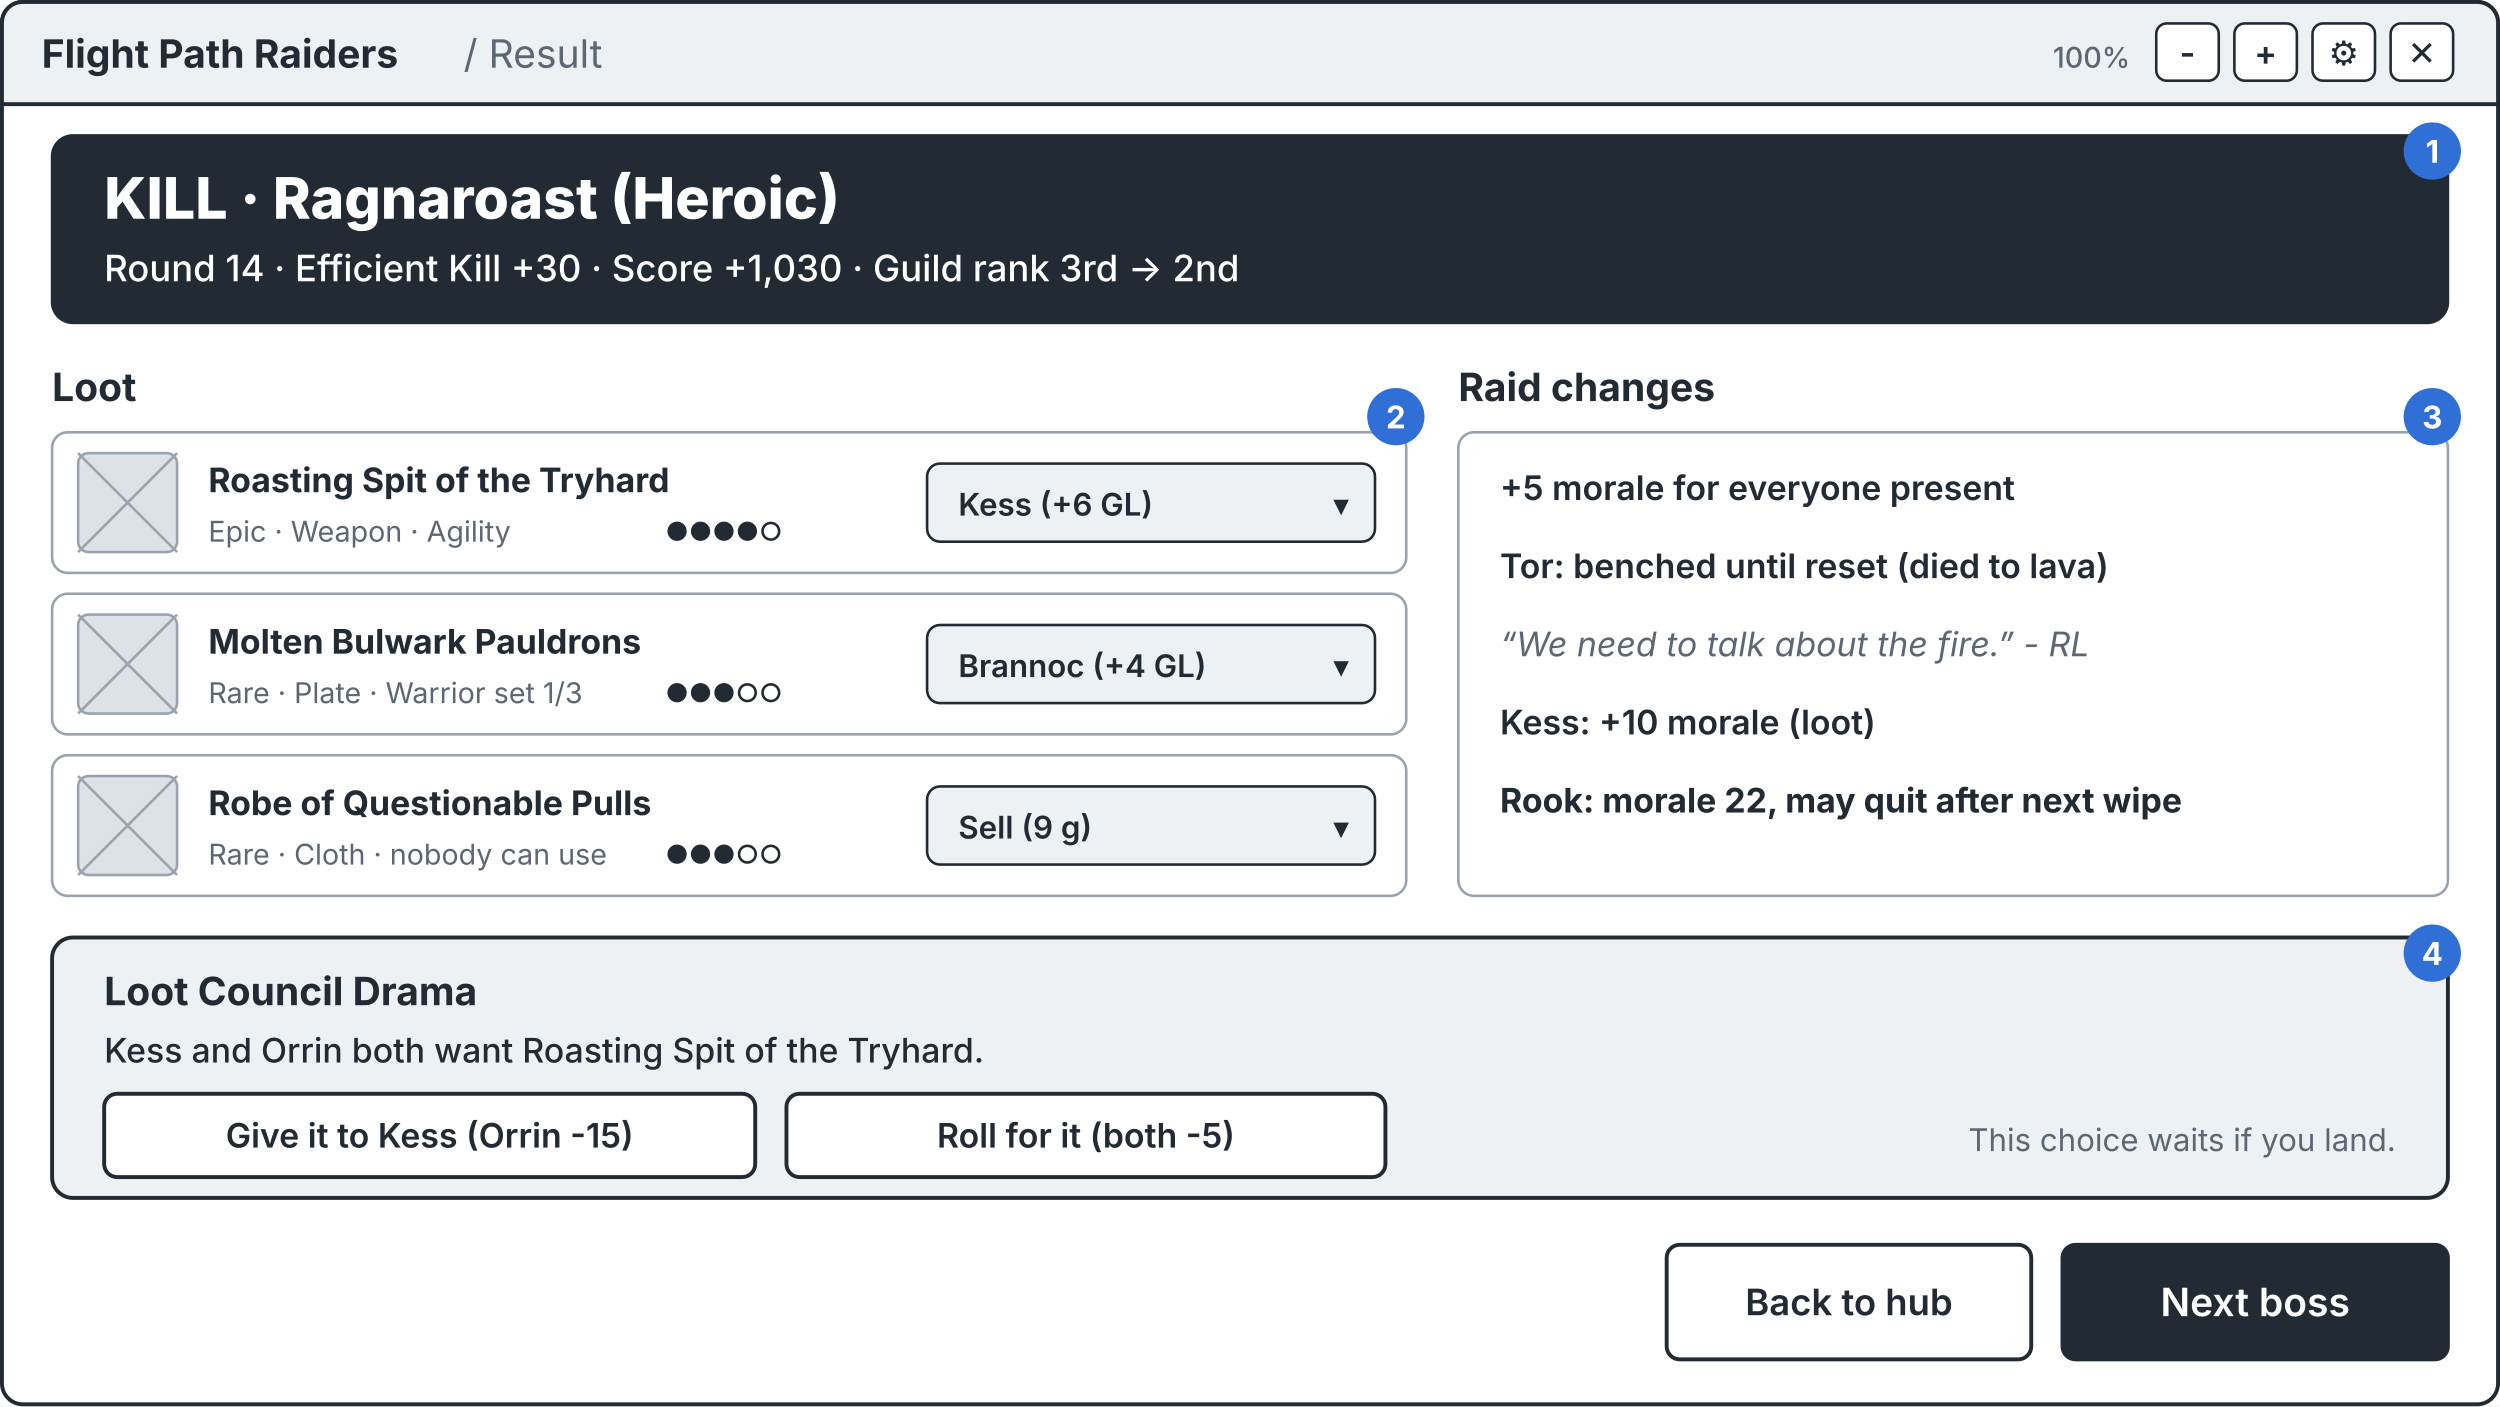
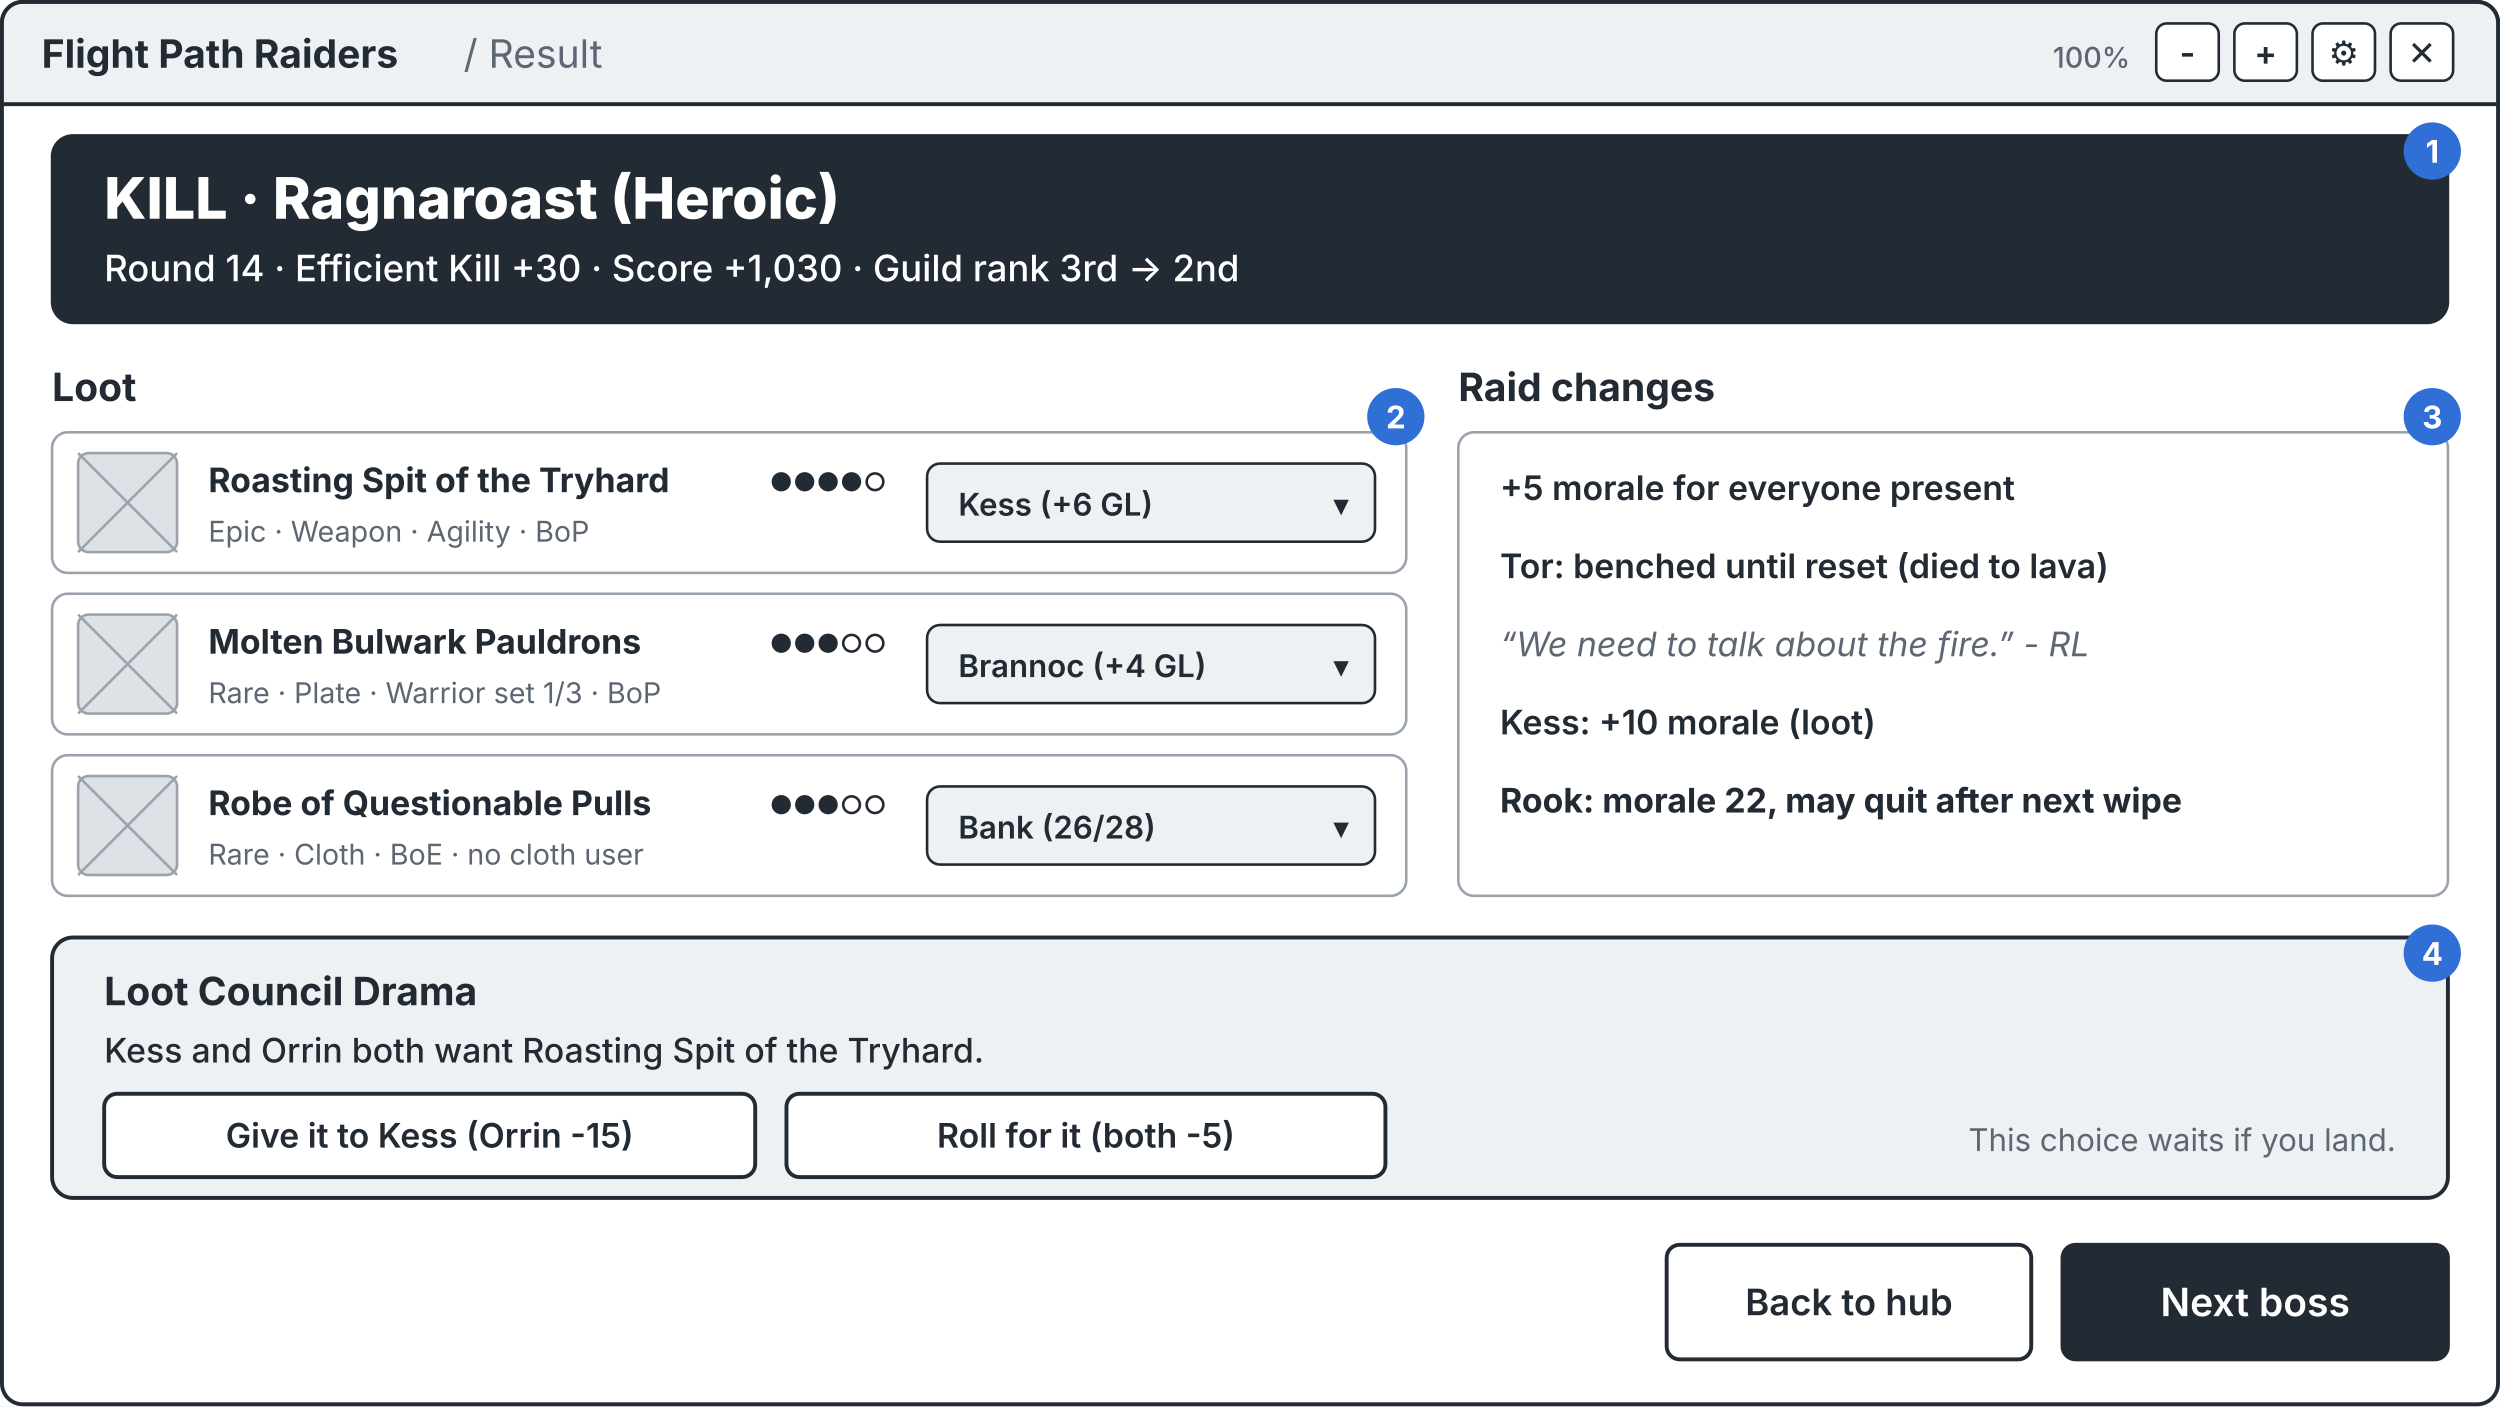
<svg xmlns="http://www.w3.org/2000/svg" viewBox="0 0 960 540" width="960" height="540" role="img" aria-label="Results">
  <rect width="960" height="540" fill="#ffffff" />
  <rect x="0.75" y="0.75" width="958.5" height="538.5" rx="8" fill="#ffffff" stroke="#222a33" stroke-width="1.5" />
  <path d="M0.75 40 V8.75 a8 8 0 0 1 8 -8 H951.25 a8 8 0 0 1 8 8 V40 Z" fill="#eef1f4" stroke="#222a33" stroke-width="1.5" />
  <text x="16" y="26" font-family="Inter, Arial, Helvetica, sans-serif" font-size="15" font-weight="700" fill="#222a33" text-anchor="start">Flight Path Raiders</text>
  <text x="178" y="26" font-family="Inter, Arial, Helvetica, sans-serif" font-size="15" font-weight="400" fill="#5d6773" text-anchor="start">/  Result</text>
  <rect x="828" y="9" width="24" height="22" rx="4" fill="#ffffff" stroke="#222a33" stroke-width="1" />
  <text x="840" y="25" font-family="Inter, Arial, Helvetica, sans-serif" font-size="13" font-weight="600" fill="#222a33" text-anchor="middle">-</text>
  <rect x="858" y="9" width="24" height="22" rx="4" fill="#ffffff" stroke="#222a33" stroke-width="1" />
  <text x="870" y="25" font-family="Inter, Arial, Helvetica, sans-serif" font-size="13" font-weight="600" fill="#222a33" text-anchor="middle">+</text>
  <rect x="888" y="9" width="24" height="22" rx="4" fill="#ffffff" stroke="#222a33" stroke-width="1" />
  <text x="900" y="25" font-family="Inter, Arial, Helvetica, sans-serif" font-size="13" font-weight="600" fill="#222a33" text-anchor="middle">⚙</text>
  <rect x="918" y="9" width="24" height="22" rx="4" fill="#ffffff" stroke="#222a33" stroke-width="1" />
  <text x="930" y="25" font-family="Inter, Arial, Helvetica, sans-serif" font-size="13" font-weight="600" fill="#222a33" text-anchor="middle">✕</text>
  <text x="818" y="26" font-family="Inter, Arial, Helvetica, sans-serif" font-size="11" font-weight="500" fill="#5d6773" text-anchor="end">100%</text>
  <rect x="20" y="52" width="920" height="72" rx="8" fill="#222a33" stroke="#222a33" stroke-width="1" />
  <text x="40" y="84" font-family="Inter, Arial, Helvetica, sans-serif" font-size="22" font-weight="800" fill="#ffffff" text-anchor="start">KILL  ·  Ragnaroast (Heroic)</text>
  <text x="40" y="108" font-family="Inter, Arial, Helvetica, sans-serif" font-size="14" font-weight="500" fill="#ffffff" text-anchor="start">Round 14  ·  Efficient Kill +30  ·  Score +1,030  ·  Guild rank 3rd → 2nd</text>
  <circle cx="934" cy="58" r="11" fill="#2f6fd6" />
  <text x="934" y="62.5" font-family="Inter, Arial, Helvetica, sans-serif" font-size="12" font-weight="700" fill="#ffffff" text-anchor="middle">1</text>
  <text x="20" y="154" font-family="Inter, Arial, Helvetica, sans-serif" font-size="15" font-weight="700" fill="#222a33" text-anchor="start">Loot</text>
  <rect x="20" y="166" width="520" height="54" rx="6" fill="#ffffff" stroke="#9aa3ad" stroke-width="1" />
  <rect x="30" y="174" width="38" height="38" rx="4" fill="#dde2e7" stroke="#9aa3ad" stroke-width="1" />
  <line x1="30" y1="174" x2="68" y2="212" stroke="#9aa3ad" stroke-width="1" />
  <line x1="68" y1="174" x2="30" y2="212" stroke="#9aa3ad" stroke-width="1" />
  <text x="80" y="189" font-family="Inter, Arial, Helvetica, sans-serif" font-size="13" font-weight="700" fill="#222a33" text-anchor="start">Roasting Spit of the Tryhard</text>
-   <text x="80" y="208" font-family="Inter, Arial, Helvetica, sans-serif" font-size="11" font-weight="400" fill="#5d6773" text-anchor="start">Epic · Weapon · Agility</text>
-   <circle cx="260" cy="204" r="3.2" fill="#222a33" stroke="#222a33" stroke-width="1" />
-   <circle cx="269" cy="204" r="3.2" fill="#222a33" stroke="#222a33" stroke-width="1" />
-   <circle cx="278" cy="204" r="3.2" fill="#222a33" stroke="#222a33" stroke-width="1" />
-   <circle cx="287" cy="204" r="3.2" fill="#222a33" stroke="#222a33" stroke-width="1" />
-   <circle cx="296" cy="204" r="3.2" fill="#ffffff" stroke="#222a33" stroke-width="1" />
+   <text x="80" y="208" font-family="Inter, Arial, Helvetica, sans-serif" font-size="11" font-weight="400" fill="#5d6773" text-anchor="start">Epic · Weapon · Agility · BoP</text>
+   <circle cx="300" cy="185" r="3.2" fill="#222a33" stroke="#222a33" stroke-width="1" />
+   <circle cx="309" cy="185" r="3.2" fill="#222a33" stroke="#222a33" stroke-width="1" />
+   <circle cx="318" cy="185" r="3.2" fill="#222a33" stroke="#222a33" stroke-width="1" />
+   <circle cx="327" cy="185" r="3.2" fill="#222a33" stroke="#222a33" stroke-width="1" />
+   <circle cx="336" cy="185" r="3.2" fill="#ffffff" stroke="#222a33" stroke-width="1" />
  <rect x="356" y="178" width="172" height="30" rx="5" fill="#eef1f4" stroke="#222a33" stroke-width="1" />
  <text x="368" y="198" font-family="Inter, Arial, Helvetica, sans-serif" font-size="12" font-weight="600" fill="#222a33" text-anchor="start">Kess (+6 GL)</text>
  <text x="518" y="198" font-family="Inter, Arial, Helvetica, sans-serif" font-size="12" font-weight="600" fill="#222a33" text-anchor="end">▾</text>
  <rect x="20" y="228" width="520" height="54" rx="6" fill="#ffffff" stroke="#9aa3ad" stroke-width="1" />
  <rect x="30" y="236" width="38" height="38" rx="4" fill="#dde2e7" stroke="#9aa3ad" stroke-width="1" />
  <line x1="30" y1="236" x2="68" y2="274" stroke="#9aa3ad" stroke-width="1" />
  <line x1="68" y1="236" x2="30" y2="274" stroke="#9aa3ad" stroke-width="1" />
  <text x="80" y="251" font-family="Inter, Arial, Helvetica, sans-serif" font-size="13" font-weight="700" fill="#222a33" text-anchor="start">Molten Bulwark Pauldrons</text>
-   <text x="80" y="270" font-family="Inter, Arial, Helvetica, sans-serif" font-size="11" font-weight="400" fill="#5d6773" text-anchor="start">Rare · Plate · Warrior set 1/3</text>
-   <circle cx="260" cy="266" r="3.2" fill="#222a33" stroke="#222a33" stroke-width="1" />
-   <circle cx="269" cy="266" r="3.2" fill="#222a33" stroke="#222a33" stroke-width="1" />
-   <circle cx="278" cy="266" r="3.2" fill="#222a33" stroke="#222a33" stroke-width="1" />
-   <circle cx="287" cy="266" r="3.2" fill="#ffffff" stroke="#222a33" stroke-width="1" />
-   <circle cx="296" cy="266" r="3.2" fill="#ffffff" stroke="#222a33" stroke-width="1" />
+   <text x="80" y="270" font-family="Inter, Arial, Helvetica, sans-serif" font-size="11" font-weight="400" fill="#5d6773" text-anchor="start">Rare · Plate · Warrior set 1/3 · BoP</text>
+   <circle cx="300" cy="247" r="3.2" fill="#222a33" stroke="#222a33" stroke-width="1" />
+   <circle cx="309" cy="247" r="3.2" fill="#222a33" stroke="#222a33" stroke-width="1" />
+   <circle cx="318" cy="247" r="3.2" fill="#222a33" stroke="#222a33" stroke-width="1" />
+   <circle cx="327" cy="247" r="3.2" fill="#ffffff" stroke="#222a33" stroke-width="1" />
+   <circle cx="336" cy="247" r="3.2" fill="#ffffff" stroke="#222a33" stroke-width="1" />
  <rect x="356" y="240" width="172" height="30" rx="5" fill="#eef1f4" stroke="#222a33" stroke-width="1" />
  <text x="368" y="260" font-family="Inter, Arial, Helvetica, sans-serif" font-size="12" font-weight="600" fill="#222a33" text-anchor="start">Brannoc (+4 GL)</text>
  <text x="518" y="260" font-family="Inter, Arial, Helvetica, sans-serif" font-size="12" font-weight="600" fill="#222a33" text-anchor="end">▾</text>
  <rect x="20" y="290" width="520" height="54" rx="6" fill="#ffffff" stroke="#9aa3ad" stroke-width="1" />
  <rect x="30" y="298" width="38" height="38" rx="4" fill="#dde2e7" stroke="#9aa3ad" stroke-width="1" />
  <line x1="30" y1="298" x2="68" y2="336" stroke="#9aa3ad" stroke-width="1" />
  <line x1="68" y1="298" x2="30" y2="336" stroke="#9aa3ad" stroke-width="1" />
  <text x="80" y="313" font-family="Inter, Arial, Helvetica, sans-serif" font-size="13" font-weight="700" fill="#222a33" text-anchor="start">Robe of Questionable Pulls</text>
-   <text x="80" y="332" font-family="Inter, Arial, Helvetica, sans-serif" font-size="11" font-weight="400" fill="#5d6773" text-anchor="start">Rare · Cloth · nobody can use</text>
-   <circle cx="260" cy="328" r="3.2" fill="#222a33" stroke="#222a33" stroke-width="1" />
-   <circle cx="269" cy="328" r="3.2" fill="#222a33" stroke="#222a33" stroke-width="1" />
-   <circle cx="278" cy="328" r="3.2" fill="#222a33" stroke="#222a33" stroke-width="1" />
-   <circle cx="287" cy="328" r="3.2" fill="#ffffff" stroke="#222a33" stroke-width="1" />
-   <circle cx="296" cy="328" r="3.2" fill="#ffffff" stroke="#222a33" stroke-width="1" />
+   <text x="80" y="332" font-family="Inter, Arial, Helvetica, sans-serif" font-size="11" font-weight="400" fill="#5d6773" text-anchor="start">Rare · Cloth · BoE · no cloth user</text>
+   <circle cx="300" cy="309" r="3.2" fill="#222a33" stroke="#222a33" stroke-width="1" />
+   <circle cx="309" cy="309" r="3.2" fill="#222a33" stroke="#222a33" stroke-width="1" />
+   <circle cx="318" cy="309" r="3.2" fill="#222a33" stroke="#222a33" stroke-width="1" />
+   <circle cx="327" cy="309" r="3.2" fill="#ffffff" stroke="#222a33" stroke-width="1" />
+   <circle cx="336" cy="309" r="3.2" fill="#ffffff" stroke="#222a33" stroke-width="1" />
  <rect x="356" y="302" width="172" height="30" rx="5" fill="#eef1f4" stroke="#222a33" stroke-width="1" />
-   <text x="368" y="322" font-family="Inter, Arial, Helvetica, sans-serif" font-size="12" font-weight="600" fill="#222a33" text-anchor="start">Sell  (9 g)</text>
+   <text x="368" y="322" font-family="Inter, Arial, Helvetica, sans-serif" font-size="12" font-weight="600" fill="#222a33" text-anchor="start">Bank  (26/28)</text>
  <text x="518" y="322" font-family="Inter, Arial, Helvetica, sans-serif" font-size="12" font-weight="600" fill="#222a33" text-anchor="end">▾</text>
  <circle cx="536" cy="160" r="11" fill="#2f6fd6" />
  <text x="536" y="164.5" font-family="Inter, Arial, Helvetica, sans-serif" font-size="12" font-weight="700" fill="#ffffff" text-anchor="middle">2</text>
  <text x="560" y="154" font-family="Inter, Arial, Helvetica, sans-serif" font-size="15" font-weight="700" fill="#222a33" text-anchor="start">Raid changes</text>
  <rect x="560" y="166" width="380" height="178" rx="6" fill="#ffffff" stroke="#9aa3ad" stroke-width="1" />
  <text x="576" y="192" font-family="Inter, Arial, Helvetica, sans-serif" font-size="13" font-weight="600" fill="#222a33" text-anchor="start">+5 morale for everyone present</text>
  <text x="576" y="222" font-family="Inter, Arial, Helvetica, sans-serif" font-size="13" font-weight="600" fill="#222a33" text-anchor="start">Tor: benched until reset (died to lava)</text>
  <text x="576" y="252" font-family="Inter, Arial, Helvetica, sans-serif" font-size="13" font-weight="400" fill="#5d6773" text-anchor="start" font-style="italic">“We need to talk about the fire.” - RL</text>
  <text x="576" y="282" font-family="Inter, Arial, Helvetica, sans-serif" font-size="13" font-weight="600" fill="#222a33" text-anchor="start">Kess: +10 morale (loot)</text>
  <text x="576" y="312" font-family="Inter, Arial, Helvetica, sans-serif" font-size="13" font-weight="700" fill="#222a33" text-anchor="start">Rook: morale 22, may quit after next wipe</text>
  <circle cx="934" cy="160" r="11" fill="#2f6fd6" />
  <text x="934" y="164.5" font-family="Inter, Arial, Helvetica, sans-serif" font-size="12" font-weight="700" fill="#ffffff" text-anchor="middle">3</text>
  <rect x="20" y="360" width="920" height="100" rx="8" fill="#eef1f4" stroke="#222a33" stroke-width="1.5" />
  <text x="40" y="386" font-family="Inter, Arial, Helvetica, sans-serif" font-size="15" font-weight="700" fill="#222a33" text-anchor="start">Loot Council Drama</text>
  <text x="40" y="408" font-family="Inter, Arial, Helvetica, sans-serif" font-size="13" font-weight="500" fill="#222a33" text-anchor="start">Kess and Orrin both want Roasting Spit of the Tryhard.</text>
  <rect x="40" y="420" width="250" height="32" rx="5" fill="#ffffff" stroke="#222a33" stroke-width="1.5" />
  <text x="165.0" y="440.68" font-family="Inter, Arial, Helvetica, sans-serif" font-size="13" font-weight="600" fill="#222a33" text-anchor="middle">Give it to Kess  (Orrin -15)</text>
  <rect x="302" y="420" width="230" height="32" rx="5" fill="#ffffff" stroke="#222a33" stroke-width="1.5" />
  <text x="417.0" y="440.68" font-family="Inter, Arial, Helvetica, sans-serif" font-size="13" font-weight="600" fill="#222a33" text-anchor="middle">Roll for it  (both -5)</text>
  <text x="920" y="442" font-family="Inter, Arial, Helvetica, sans-serif" font-size="12" font-weight="400" fill="#5d6773" text-anchor="end">This choice waits if you land.</text>
  <circle cx="934" cy="366" r="11" fill="#2f6fd6" />
  <text x="934" y="370.5" font-family="Inter, Arial, Helvetica, sans-serif" font-size="12" font-weight="700" fill="#ffffff" text-anchor="middle">4</text>
  <rect x="640" y="478" width="140" height="44" rx="5" fill="#ffffff" stroke="#222a33" stroke-width="1.5" />
  <text x="710.0" y="505.04" font-family="Inter, Arial, Helvetica, sans-serif" font-size="14" font-weight="600" fill="#222a33" text-anchor="middle">Back to hub</text>
  <rect x="792" y="478" width="148" height="44" rx="5" fill="#222a33" stroke="#222a33" stroke-width="1.5" />
  <text x="866.0" y="505.4" font-family="Inter, Arial, Helvetica, sans-serif" font-size="15" font-weight="600" fill="#ffffff" text-anchor="middle">Next boss</text>
</svg>
